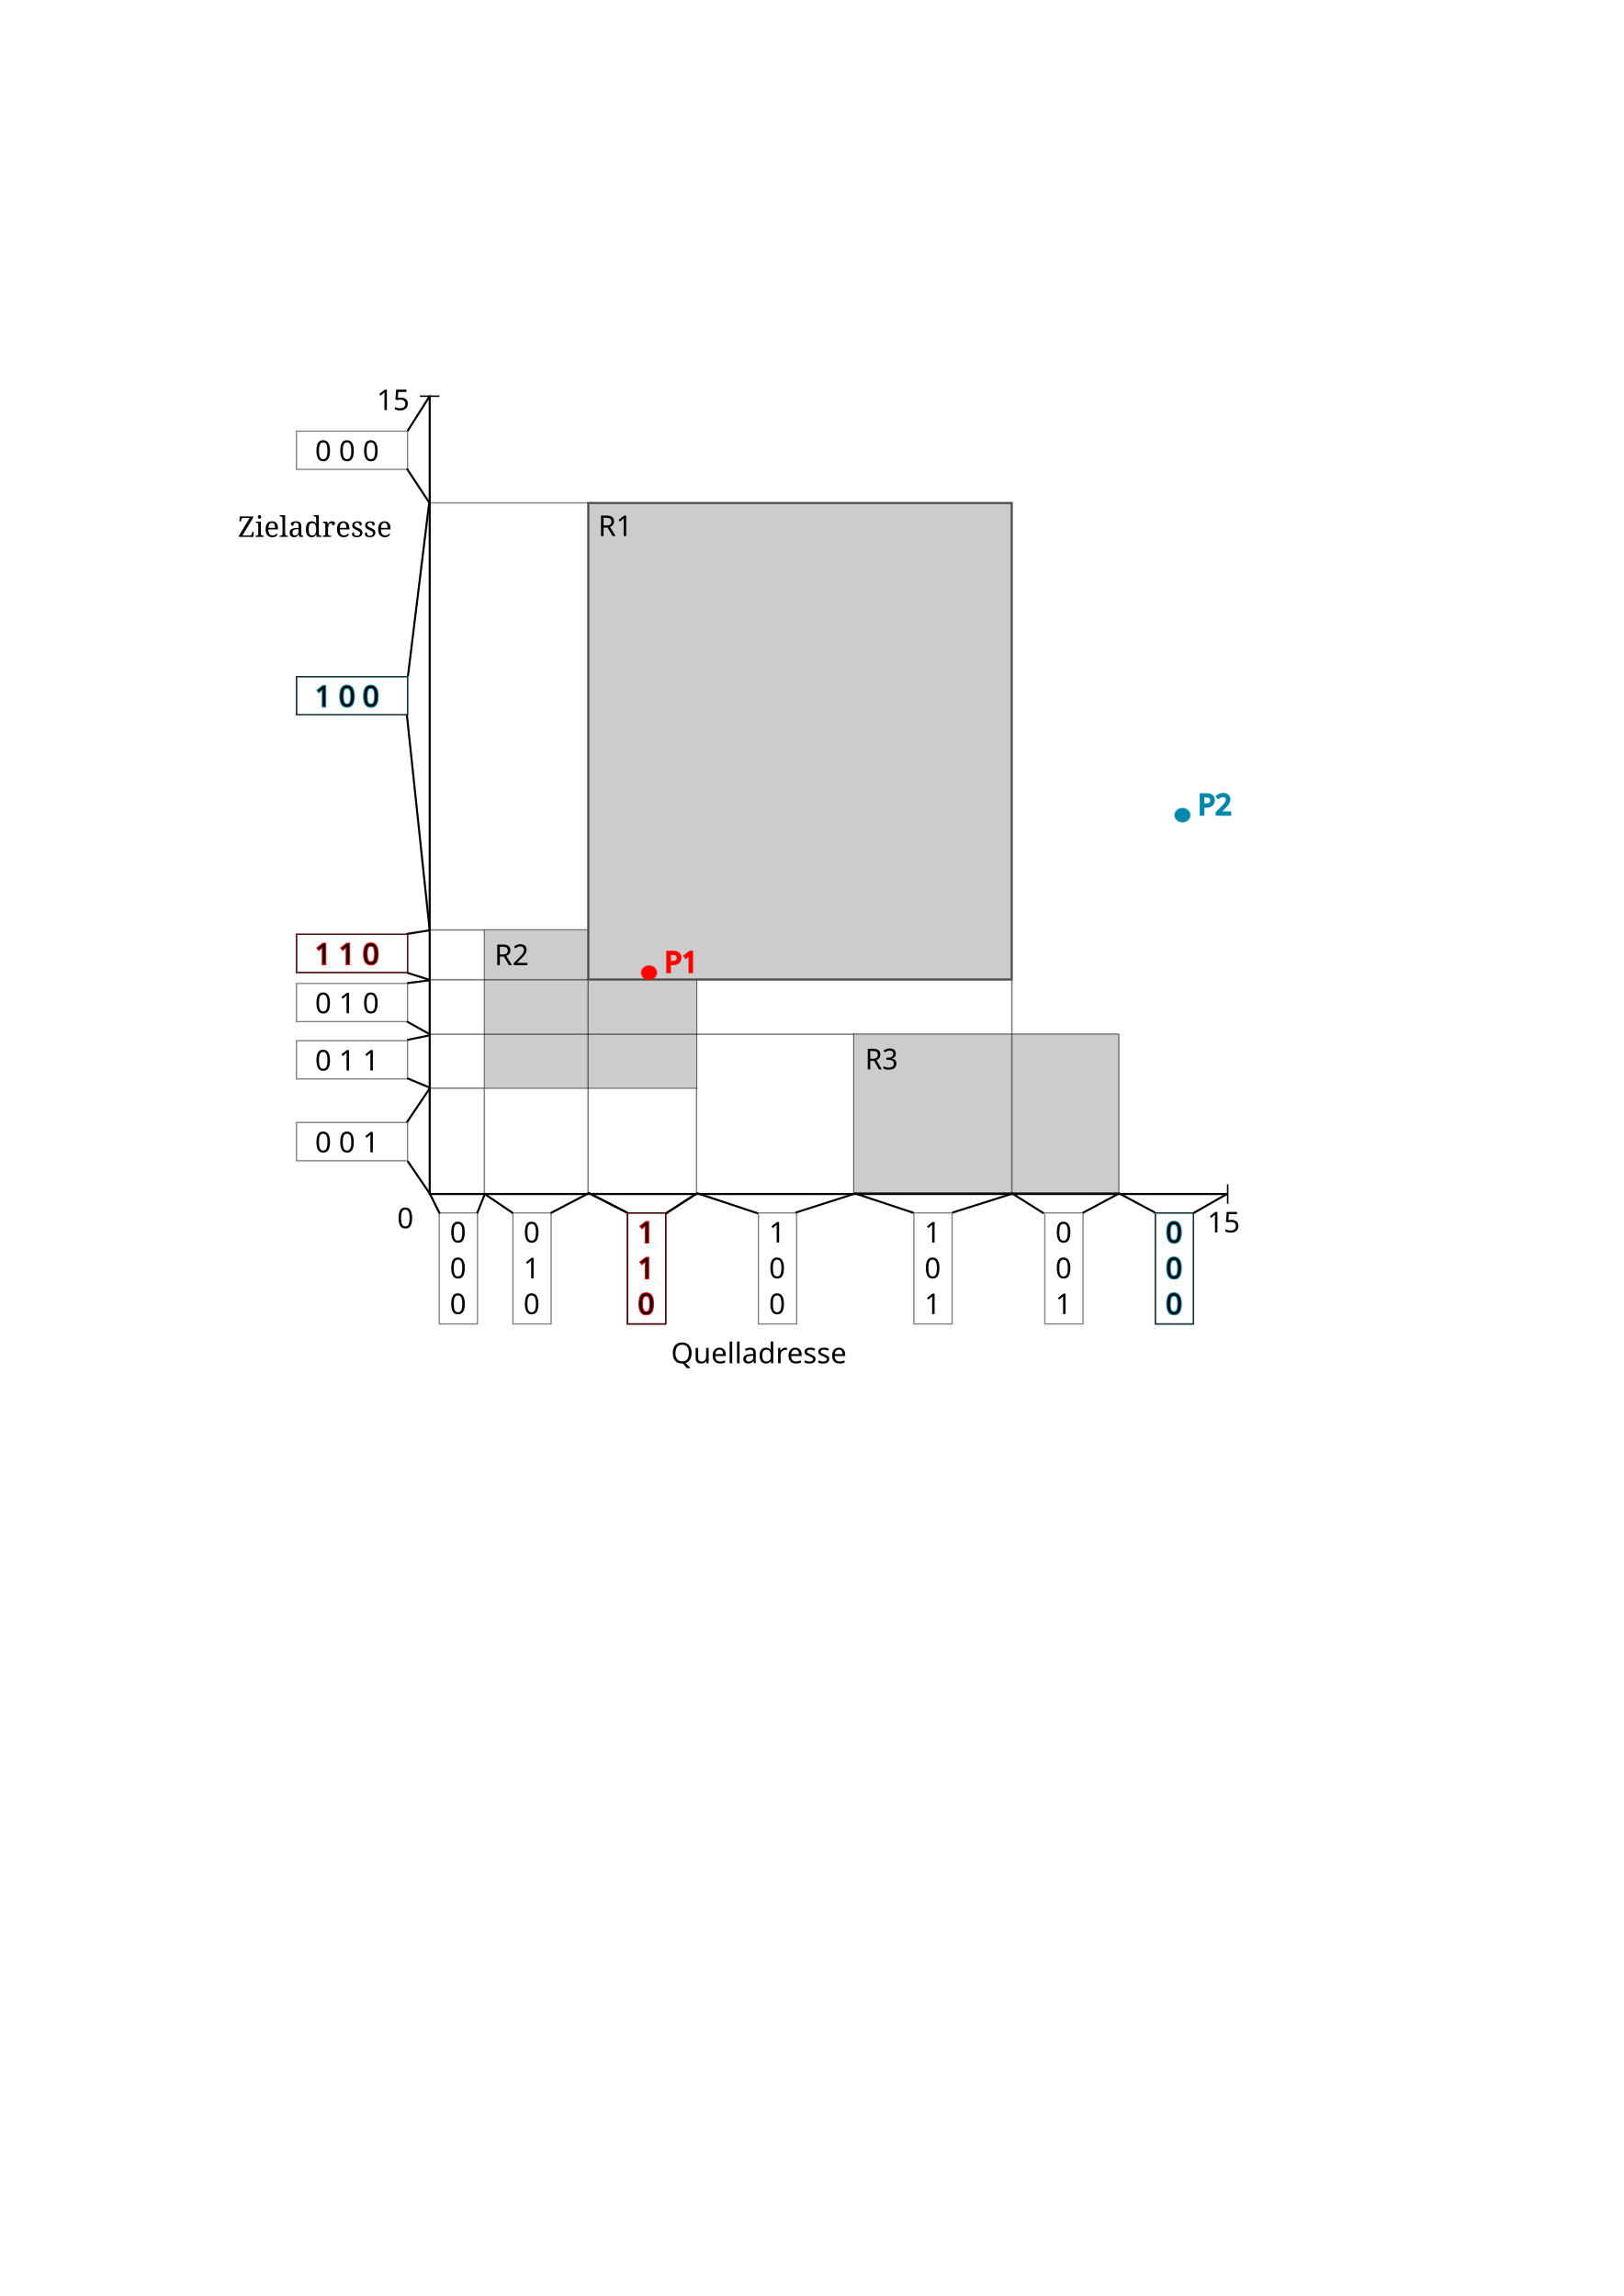
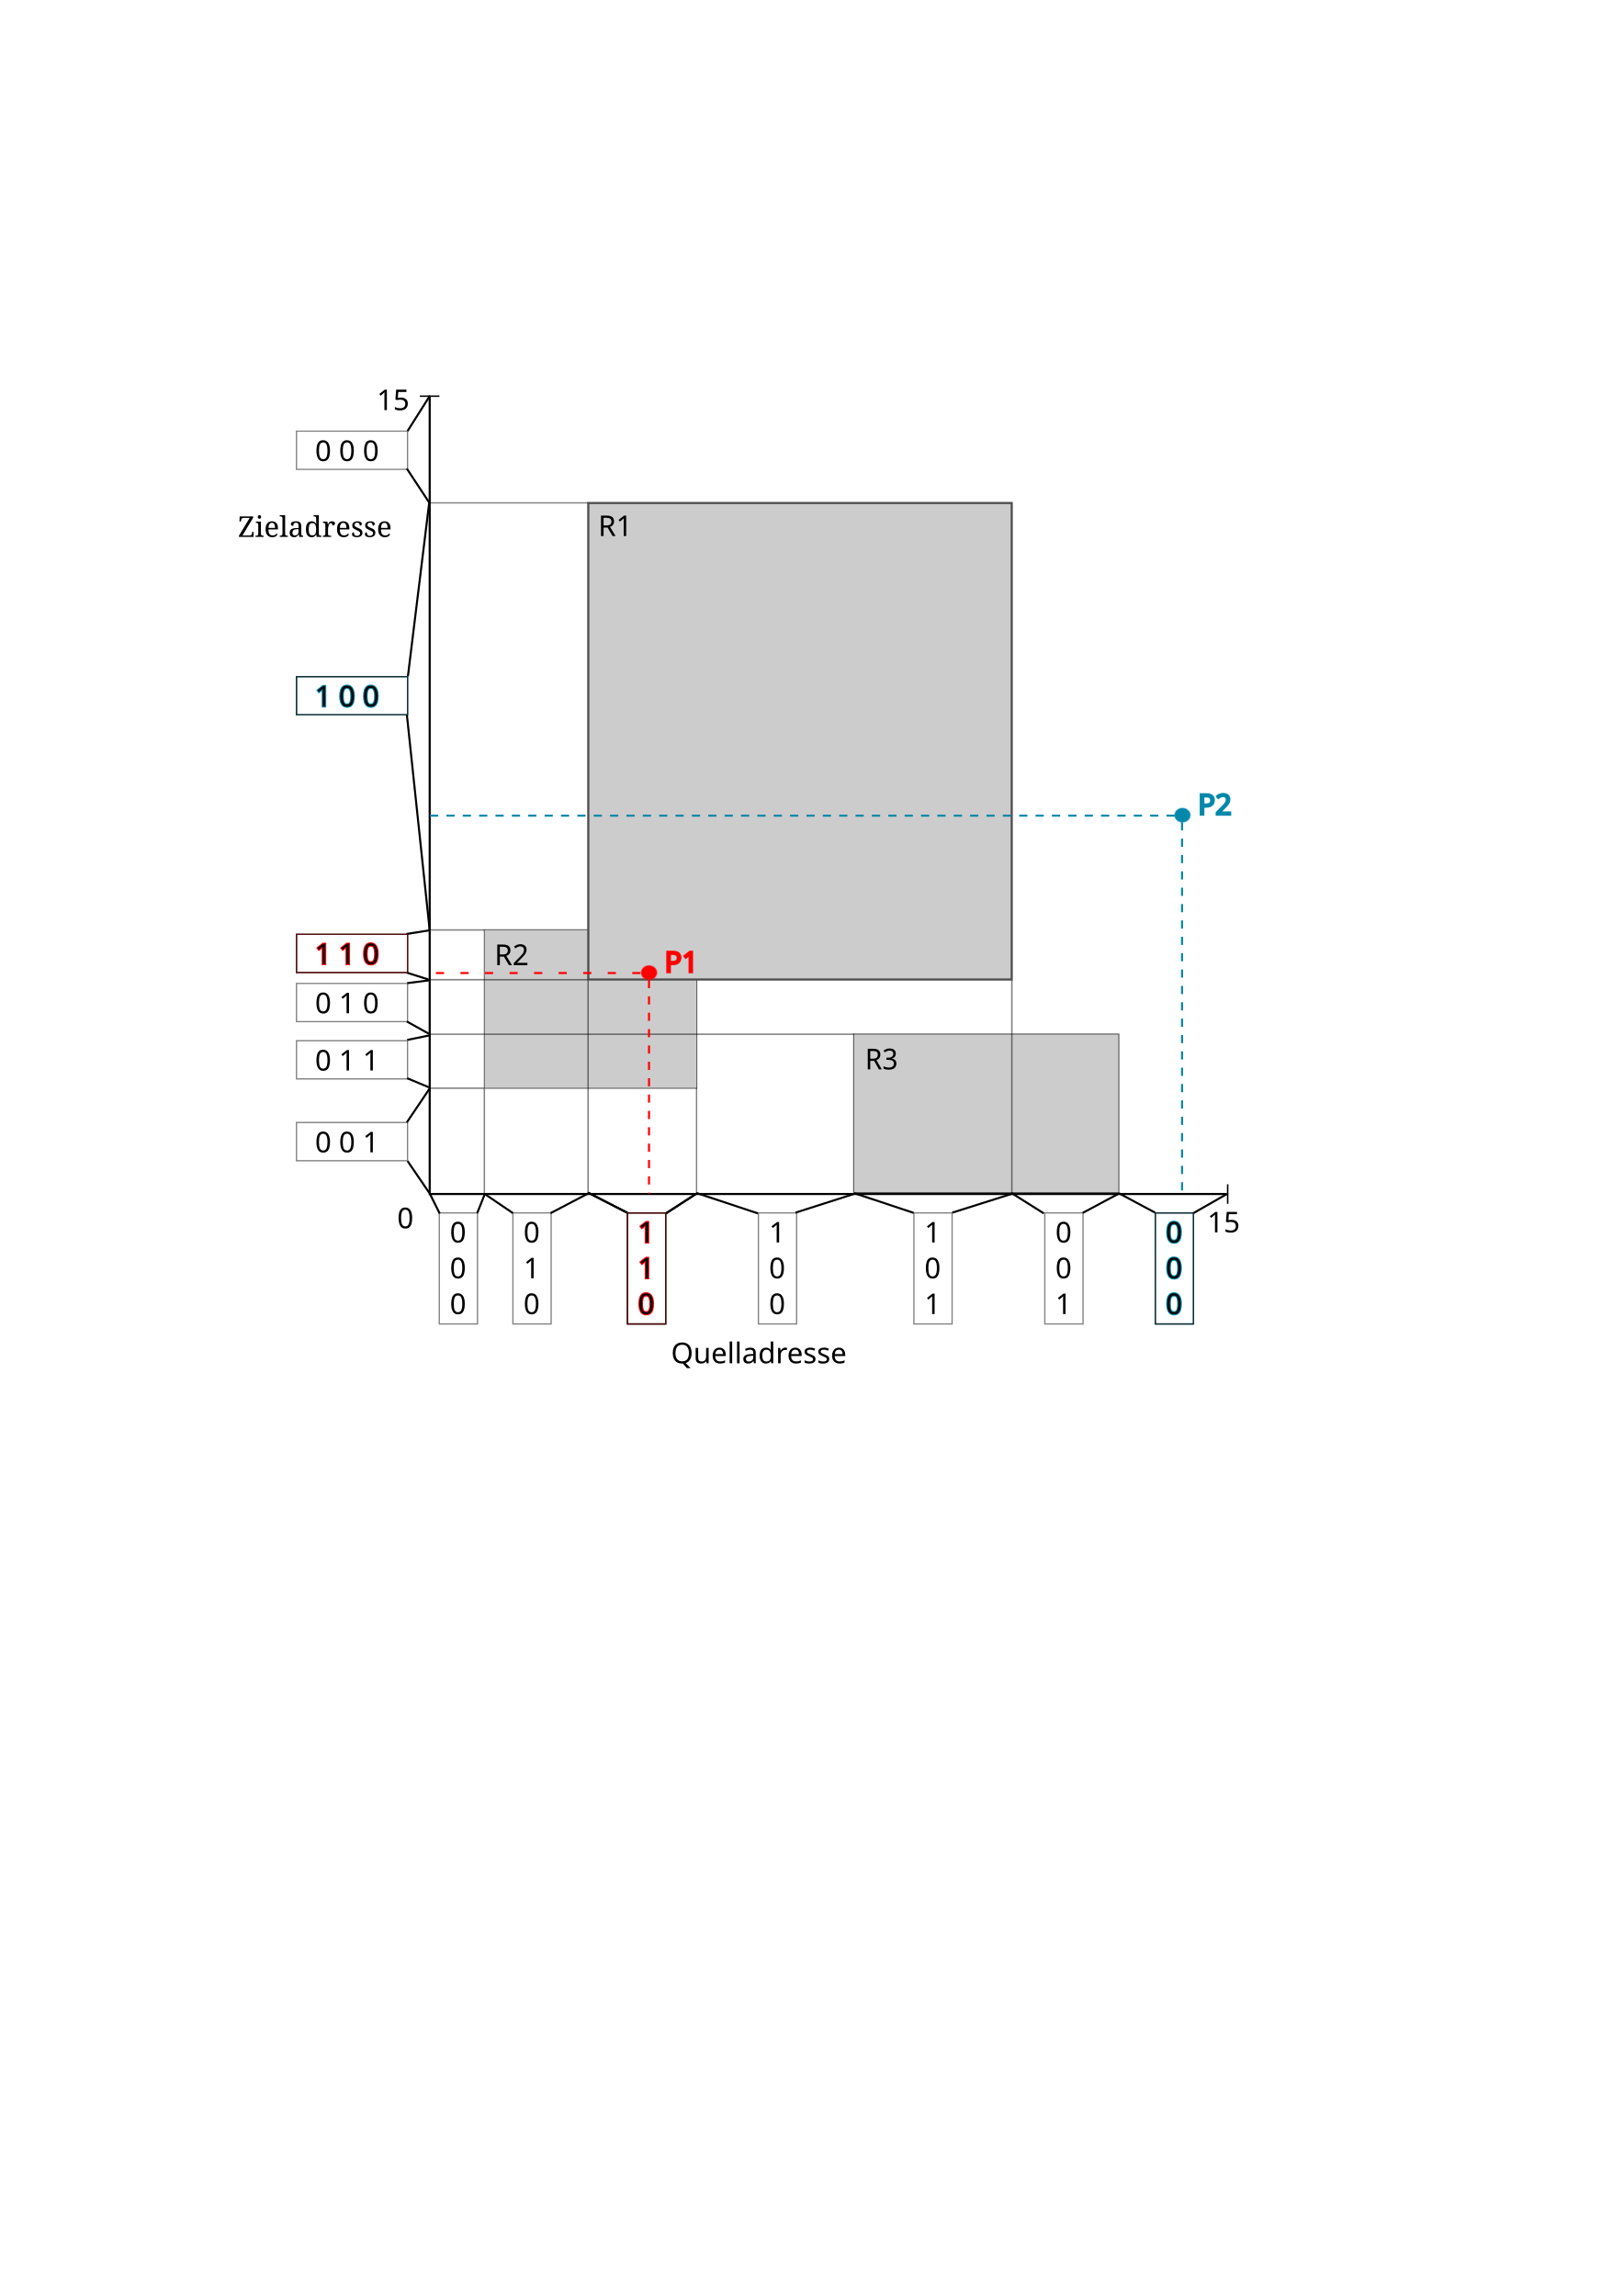
<svg xmlns="http://www.w3.org/2000/svg" width="210mm" height="297mm" id="svg2" version="1.1">
  <defs id="defs4" />
+   <g id="layer12" style="display:inline">
+     <text id="text2997" y="262.505" x="163.036" style="font-size:14px;font-style:normal;font-weight:normal;line-height:125%;letter-spacing:0px;word-spacing:0px;fill:#000000;fill-opacity:1;stroke:none;display:inline;font-family:Sans" xml:space="preserve">
+       <tspan y="262.505" x="163.036" id="tspan3011" style="font-style:normal;font-variant:normal;font-weight:normal;font-stretch:normal;text-align:center;text-anchor:middle;font-family:Serif;-inkscape-font-specification:Serif">Zieladresse</tspan>
+     </text>
+     <path style="fill:none;stroke:#000000;stroke-width:1.026px;stroke-linecap:butt;stroke-linejoin:miter;stroke-opacity:1;display:inline" d="m 599.758,583.748 -389.715,0 0,-389.715" id="path2985" />
+     <text id="text3092" y="200.505" x="184.143" style="font-size:14px;font-style:normal;font-weight:normal;line-height:125%;letter-spacing:0px;word-spacing:0px;fill:#000000;fill-opacity:1;stroke:none;display:inline;font-family:Sans" xml:space="preserve">
+       <tspan y="200.505" x="184.143" id="tspan3094">15</tspan>
+     </text>
+     <path style="fill:none;stroke:#000000;stroke-width:0.723px;stroke-linecap:butt;stroke-linejoin:miter;stroke-opacity:1;display:inline" d="m 205.245,193.69 9.567,0" id="path3001" />
+     <text xml:space="preserve" style="font-size:14px;font-style:normal;font-weight:normal;line-height:125%;letter-spacing:0px;word-spacing:0px;fill:#000000;fill-opacity:1;stroke:none;display:inline;font-family:Sans" x="194.143" y="600.505" id="text2989">
+       <tspan id="tspan2991" x="194.143" y="600.505">0</tspan>
+     </text>
+     <path id="path3003" d="m 600.115,578.993 0,9.567" style="fill:none;stroke:#000000;stroke-width:0.723px;stroke-linecap:butt;stroke-linejoin:miter;stroke-opacity:1;display:inline" />
+     <text id="text3088" y="602.505" x="590.143" style="font-size:14px;font-style:normal;font-weight:normal;line-height:125%;letter-spacing:0px;word-spacing:0px;fill:#000000;fill-opacity:1;stroke:none;display:inline;font-family:Sans" xml:space="preserve">
+       <tspan y="602.505" x="590.143" id="tspan3090">15</tspan>
+     </text>
+     <text id="text2993" y="666.505" x="328" style="font-size:14px;font-style:normal;font-weight:normal;line-height:125%;letter-spacing:0px;word-spacing:0px;fill:#000000;fill-opacity:1;stroke:none;display:inline;font-family:Sans" xml:space="preserve">
+       <tspan y="666.505" x="328" id="tspan3086">Quelladresse</tspan>
+     </text>
+   </g>
  <g id="layer2" style="display:inline">
-     <path style="fill:none;stroke:#000000;stroke-width:1.026px;stroke-linecap:butt;stroke-linejoin:miter;stroke-opacity:1;display:inline" d="m 599.758,583.748 -389.715,0 0,-389.715" id="path2985" />
+     <g style="display:inline" id="g3140">
+       <rect style="fill:#cccccc;fill-opacity:1;stroke:#4d4d4d;stroke-width:0.475;stroke-miterlimit:4;stroke-opacity:1;stroke-dasharray:none" id="rect3007" width="129.634" height="77.527" x="417.284" y="505.552" />
+       <text transform="scale(0.975249,1.025379)" id="text3021" y="509.896" x="433.609" style="font-size:13.791px;font-style:normal;font-weight:normal;line-height:125%;letter-spacing:0px;word-spacing:0px;fill:#000000;fill-opacity:1;stroke:none;font-family:Sans" xml:space="preserve">
+         <tspan y="509.896" x="433.609" id="tspan3023">R3</tspan>
+       </text>
+     </g>
+   </g>
+   <g id="layer14" style="display:inline">
    <g style="display:inline" id="g3135">
      <rect y="454.526" x="236.73" height="77.548" width="103.908" id="rect3005" style="fill:#cccccc;fill-opacity:1;stroke:#4d4d4d;stroke-width:0.426;stroke-miterlimit:4;stroke-opacity:1;stroke-dasharray:none" />
      <text transform="scale(0.9982945,1.001708)" id="text3017" y="471.071" x="242.113" style="font-size:14.121px;font-style:normal;font-weight:normal;line-height:125%;letter-spacing:0px;word-spacing:0px;fill:#000000;fill-opacity:1;stroke:none;font-family:Sans" xml:space="preserve">
        <tspan y="471.071" x="242.113" id="tspan3019">R2</tspan>
      </text>
    </g>
+   </g>
+   <g id="layer13" style="display:inline">
    <g style="display:inline" id="g3145">
      <rect y="245.922" x="287.569" height="232.959" width="206.983" id="rect3009" style="fill:#cccccc;fill-opacity:1;stroke:#4d4d4d;stroke-width:1.041;stroke-miterlimit:4;stroke-opacity:1;stroke-dasharray:none" />
      <text id="text3013" y="262.073" x="292.415" style="font-size:14px;font-style:normal;font-weight:normal;line-height:125%;letter-spacing:0px;word-spacing:0px;fill:#000000;fill-opacity:1;stroke:none;font-family:Sans" xml:space="preserve">
        <tspan y="262.073" x="292.415" id="tspan3015">R1</tspan>
      </text>
    </g>
-     <path style="fill:none;stroke:#000000;stroke-width:0.723px;stroke-linecap:butt;stroke-linejoin:miter;stroke-opacity:1;display:inline" d="m 205.245,193.69 9.567,0" id="path3001" />
-     <text xml:space="preserve" style="font-size:14px;font-style:normal;font-weight:normal;line-height:125%;letter-spacing:0px;word-spacing:0px;fill:#000000;fill-opacity:1;stroke:none;display:inline;font-family:Sans" x="194.143" y="600.505" id="text2989">
-       <tspan id="tspan2991" x="194.143" y="600.505">0</tspan>
-     </text>
-     <text id="text3088" y="602.505" x="590.143" style="font-size:14px;font-style:normal;font-weight:normal;line-height:125%;letter-spacing:0px;word-spacing:0px;fill:#000000;fill-opacity:1;stroke:none;display:inline;font-family:Sans" xml:space="preserve">
-       <tspan y="602.505" x="590.143" id="tspan3090">15</tspan>
-     </text>
-     <path id="path3003" d="m 600.115,578.993 0,9.567" style="fill:none;stroke:#000000;stroke-width:0.723px;stroke-linecap:butt;stroke-linejoin:miter;stroke-opacity:1;display:inline" />
-     <text id="text3092" y="200.505" x="184.143" style="font-size:14px;font-style:normal;font-weight:normal;line-height:125%;letter-spacing:0px;word-spacing:0px;fill:#000000;fill-opacity:1;stroke:none;display:inline;font-family:Sans" xml:space="preserve">
-       <tspan y="200.505" x="184.143" id="tspan3094">15</tspan>
-     </text>
-     <g style="display:inline" id="g3140">
-       <rect style="fill:#cccccc;fill-opacity:1;stroke:#4d4d4d;stroke-width:0.475;stroke-miterlimit:4;stroke-opacity:1;stroke-dasharray:none" id="rect3007" width="129.634" height="77.527" x="417.284" y="505.552" />
-       <text transform="scale(0.975249,1.025379)" id="text3021" y="509.896" x="433.609" style="font-size:13.791px;font-style:normal;font-weight:normal;line-height:125%;letter-spacing:0px;word-spacing:0px;fill:#000000;fill-opacity:1;stroke:none;font-family:Sans" xml:space="preserve">
-         <tspan y="509.896" x="433.609" id="tspan3023">R3</tspan>
-       </text>
-     </g>
-     <text id="text2997" y="262.505" x="163.036" style="font-size:14px;font-style:normal;font-weight:normal;line-height:125%;letter-spacing:0px;word-spacing:0px;fill:#000000;fill-opacity:1;stroke:none;display:inline;font-family:Sans" xml:space="preserve">
-       <tspan y="262.505" x="163.036" id="tspan3011" style="font-style:normal;font-variant:normal;font-weight:normal;font-stretch:normal;text-align:center;text-anchor:middle;font-family:Serif;-inkscape-font-specification:Serif">Zieladresse</tspan>
-     </text>
-     <text id="text2993" y="666.505" x="328" style="font-size:14px;font-style:normal;font-weight:normal;line-height:125%;letter-spacing:0px;word-spacing:0px;fill:#000000;fill-opacity:1;stroke:none;display:inline;font-family:Sans" xml:space="preserve">
-       <tspan y="666.505" x="328" id="tspan3086">Quelladresse</tspan>
-     </text>
  </g>
  <g id="layer5" style="display:inline">
    <path style="fill:none;stroke:#000000;stroke-width:0.659;stroke-linecap:butt;stroke-linejoin:miter;stroke-miterlimit:4;stroke-opacity:0.498;stroke-dasharray:none;stroke-dashoffset:0;display:inline" d="m 340.491,531.922 0,51.798" id="path3048" />
    <path id="path3824" d="m 494.618,479.284 0,104.479" style="fill:none;stroke:#000000;stroke-width:0.707;stroke-linecap:butt;stroke-linejoin:miter;stroke-miterlimit:4;stroke-opacity:0.498;stroke-dasharray:none;stroke-dashoffset:0;display:inline" />
    <path style="fill:none;stroke:#000000;stroke-width:0.707;stroke-linecap:butt;stroke-linejoin:miter;stroke-miterlimit:4;stroke-opacity:0.498;stroke-dasharray:none;stroke-dashoffset:0;display:inline" d="m 287.474,479.37 0,104.393" id="path3820" />
    <path id="path3826" d="m 236.765,532.267 0,51.452" style="fill:none;stroke:#000000;stroke-width:0.687;stroke-linecap:butt;stroke-linejoin:miter;stroke-miterlimit:4;stroke-opacity:0.498;stroke-dasharray:none;stroke-dashoffset:0;display:inline" />
    <path style="fill:none;stroke:#000000;stroke-width:0.706;stroke-linecap:butt;stroke-linejoin:miter;stroke-miterlimit:4;stroke-opacity:0.498;stroke-dasharray:none;stroke-dashoffset:0;display:inline" d="m 210.552,532.028 26.171,0" id="path3944" />
    <path id="path3952" d="m 210.552,505.641 206.949,0" style="fill:none;stroke:#000000;stroke-width:0.697;stroke-linecap:butt;stroke-linejoin:miter;stroke-miterlimit:4;stroke-opacity:0.498;stroke-dasharray:none;stroke-dashoffset:0;display:inline" />
    <path style="fill:none;stroke:#000000;stroke-width:0.742;stroke-linecap:butt;stroke-linejoin:miter;stroke-miterlimit:4;stroke-opacity:0.498;stroke-dasharray:none;stroke-dashoffset:0;display:inline" d="m 210.552,478.981 76.775,0" id="path3948" />
    <path id="path3096" d="m 210.552,454.658 26.171,0" style="fill:none;stroke:#000000;stroke-width:0.706;stroke-linecap:butt;stroke-linejoin:miter;stroke-miterlimit:4;stroke-opacity:0.498;stroke-dasharray:none;stroke-dashoffset:0;display:inline" />
    <path id="path3950" d="m 210.552,245.855 76.775,0" style="fill:none;stroke:#000000;stroke-width:0.645;stroke-linecap:butt;stroke-linejoin:miter;stroke-miterlimit:4;stroke-opacity:0.498;stroke-dasharray:none;stroke-dashoffset:0;display:inline" />
  </g>
  <g id="layer6" style="display:inline">
    <g id="g3556" transform="translate(-14,-16)" style="display:inline">
      <rect style="fill:none;stroke:#000000;stroke-width:0.619;stroke-miterlimit:4;stroke-opacity:0.498;stroke-dasharray:none;stroke-dashoffset:0" id="rect3558" width="18.681" height="54.289" x="228.729" y="608.991" />
      <text xml:space="preserve" style="font-size:14px;font-style:normal;font-weight:normal;line-height:125%;letter-spacing:0px;word-spacing:0px;fill:#000000;fill-opacity:1;stroke:none;font-family:Sans" x="233.883" y="623.452" id="text3560">
        <tspan id="tspan3562" x="233.883" y="623.452">0</tspan>
        <tspan x="233.883" y="640.952" id="tspan3564">0</tspan>
        <tspan x="233.883" y="658.452" id="tspan3566">0</tspan>
      </text>
    </g>
    <path id="path3568" d="m 214.954,593.316 -4.761,-9.554" style="fill:none;stroke:#000000;stroke-width:1.018;stroke-linecap:butt;stroke-linejoin:miter;stroke-miterlimit:4;stroke-opacity:1;stroke-dasharray:none;display:inline" />
    <path style="fill:none;stroke:#000000;stroke-width:1;stroke-linecap:butt;stroke-linejoin:miter;stroke-miterlimit:4;stroke-opacity:1;stroke-dasharray:none;display:inline" d="m 233.258,593.126 3.756,-9.424" id="path4338" />
  </g>
  <g id="layer7" style="display:inline">
    <g style="display:inline" id="g3811" transform="translate(22,-16)">
      <rect y="608.991" x="228.729" height="54.289" width="18.681" id="rect3801" style="fill:none;stroke:#000000;stroke-width:0.619;stroke-miterlimit:4;stroke-opacity:0.498;stroke-dasharray:none;stroke-dashoffset:0" />
      <text id="text3803" y="623.452" x="233.883" style="font-size:14px;font-style:normal;font-weight:normal;line-height:125%;letter-spacing:0px;word-spacing:0px;fill:#000000;fill-opacity:1;stroke:none;font-family:Sans" xml:space="preserve">
        <tspan y="623.452" x="233.883" id="tspan3805">0</tspan>
        <tspan id="tspan3807" y="640.952" x="233.883">1</tspan>
        <tspan id="tspan3809" y="658.452" x="233.883">0</tspan>
      </text>
    </g>
    <path style="fill:none;stroke:#000000;stroke-width:1px;stroke-linecap:butt;stroke-linejoin:miter;stroke-opacity:1;display:inline" d="m 250.75,593.112 -14,-9.5" id="path3416" />
    <path style="fill:none;stroke:#000000;stroke-width:1px;stroke-linecap:butt;stroke-linejoin:miter;stroke-opacity:1;display:inline" d="m 269.125,593.112 18.375,-9.625" id="path3418" />
  </g>
  <g id="layer8" style="display:inline">
    <g style="display:inline" transform="translate(78,-16)" id="g3332">
      <rect y="608.991" x="228.729" height="54.289" width="18.681" id="rect3334" style="fill:none;stroke:#000000;stroke-width:0.619;stroke-miterlimit:4;stroke-opacity:0.498;stroke-dasharray:none;stroke-dashoffset:0" />
      <text id="text3336" y="623.452" x="233.883" style="font-size:14px;font-style:normal;font-weight:normal;line-height:125%;letter-spacing:0px;word-spacing:0px;fill:#000000;fill-opacity:1;stroke:none;font-family:Sans" xml:space="preserve">
        <tspan id="tspan3340" y="623.452" x="233.883">1</tspan>
        <tspan y="640.952" x="233.883" id="tspan3370">1</tspan>
        <tspan id="tspan3342" y="658.452" x="233.883">0</tspan>
      </text>
    </g>
    <path style="fill:none;stroke:#000000;stroke-width:1px;stroke-linecap:butt;stroke-linejoin:miter;stroke-opacity:1;display:inline" d="m 306.75,592.987 -19.25,-9.875" id="path3420" />
    <path style="fill:none;stroke:#000000;stroke-width:1px;stroke-linecap:butt;stroke-linejoin:miter;stroke-opacity:1;display:inline" d="m 325.5,593.237 14.875,-9.625" id="path3422" />
  </g>
  <g id="layer1" style="display:inline">
    <g id="g3842" transform="translate(142,-16)">
      <rect style="fill:none;stroke:#000000;stroke-width:0.619;stroke-miterlimit:4;stroke-opacity:0.498;stroke-dasharray:none;stroke-dashoffset:0" id="rect3844" width="18.681" height="54.289" x="228.729" y="608.991" />
      <text xml:space="preserve" style="font-size:14px;font-style:normal;font-weight:normal;line-height:125%;letter-spacing:0px;word-spacing:0px;fill:#000000;fill-opacity:1;stroke:none;font-family:Sans" x="233.883" y="623.452" id="text3846">
        <tspan id="tspan3848" x="233.883" y="623.452">1</tspan>
        <tspan x="233.883" y="640.952" id="tspan3850">0</tspan>
        <tspan x="233.883" y="658.452" id="tspan3852">0</tspan>
      </text>
    </g>
    <g transform="translate(218,-16)" id="g3854">
      <rect y="608.991" x="228.729" height="54.289" width="18.681" id="rect3856" style="fill:none;stroke:#000000;stroke-width:0.619;stroke-miterlimit:4;stroke-opacity:0.498;stroke-dasharray:none;stroke-dashoffset:0" />
      <text id="text3858" y="623.452" x="233.883" style="font-size:14px;font-style:normal;font-weight:normal;line-height:125%;letter-spacing:0px;word-spacing:0px;fill:#000000;fill-opacity:1;stroke:none;font-family:Sans" xml:space="preserve">
        <tspan y="623.452" x="233.883" id="tspan3860">1</tspan>
        <tspan id="tspan3862" y="640.952" x="233.883">0</tspan>
        <tspan id="tspan3864" y="658.452" x="233.883">1</tspan>
      </text>
    </g>
    <g id="g3866" transform="translate(282,-16)">
      <rect style="fill:none;stroke:#000000;stroke-width:0.619;stroke-miterlimit:4;stroke-opacity:0.498;stroke-dasharray:none;stroke-dashoffset:0" id="rect3868" width="18.681" height="54.289" x="228.729" y="608.991" />
      <text xml:space="preserve" style="font-size:14px;font-style:normal;font-weight:normal;line-height:125%;letter-spacing:0px;word-spacing:0px;fill:#000000;fill-opacity:1;stroke:none;font-family:Sans" x="233.883" y="623.452" id="text3870">
        <tspan id="tspan3872" x="233.883" y="623.452">0</tspan>
        <tspan x="233.883" y="640.952" id="tspan3874">0</tspan>
        <tspan x="233.883" y="658.452" id="tspan3876">1</tspan>
      </text>
    </g>
    <g id="g3899" transform="translate(-4,0)">
      <rect transform="matrix(0,-1,1,0,0,0)" style="fill:none;stroke:#000000;stroke-width:0.619;stroke-miterlimit:4;stroke-opacity:0.498;stroke-dasharray:none;stroke-dashoffset:0" id="rect3880" width="18.681" height="54.289" x="-527.475" y="148.926" />
      <text id="text3895" y="523.378" x="157.988" style="font-size:14px;font-style:normal;font-weight:normal;line-height:125%;letter-spacing:0px;word-spacing:0px;fill:#000000;fill-opacity:1;stroke:none;font-family:Sans" xml:space="preserve">
        <tspan y="523.378" x="157.988" id="tspan3897">0 1 1</tspan>
      </text>
    </g>
    <g id="g3904" transform="translate(-4,-298)">
      <rect y="148.926" x="-527.475" height="54.289" width="18.681" id="rect3906" style="fill:none;stroke:#000000;stroke-width:0.619;stroke-miterlimit:4;stroke-opacity:0.498;stroke-dasharray:none;stroke-dashoffset:0" transform="matrix(0,-1,1,0,0,0)" />
      <text xml:space="preserve" style="font-size:14px;font-style:normal;font-weight:normal;line-height:125%;letter-spacing:0px;word-spacing:0px;fill:#000000;fill-opacity:1;stroke:none;font-family:Sans" x="157.988" y="523.378" id="text3908">
        <tspan id="tspan3910" x="157.988" y="523.378">0 0 0</tspan>
      </text>
    </g>
    <g transform="translate(-4,-28)" id="g3928">
      <rect transform="matrix(0,-1,1,0,0,0)" style="fill:none;stroke:#000000;stroke-width:0.619;stroke-miterlimit:4;stroke-opacity:0.498;stroke-dasharray:none;stroke-dashoffset:0" id="rect3930" width="18.681" height="54.289" x="-527.475" y="148.926" />
      <text id="text3932" y="523.378" x="157.988" style="font-size:14px;font-style:normal;font-weight:normal;line-height:125%;letter-spacing:0px;word-spacing:0px;fill:#000000;fill-opacity:1;stroke:none;font-family:Sans" xml:space="preserve">
        <tspan y="523.378" x="157.988" id="tspan3934">0 1 0</tspan>
      </text>
    </g>
    <g id="g3936" transform="translate(-4,40)">
      <rect y="148.926" x="-527.475" height="54.289" width="18.681" id="rect3938" style="fill:none;stroke:#000000;stroke-width:0.619;stroke-miterlimit:4;stroke-opacity:0.498;stroke-dasharray:none;stroke-dashoffset:0" transform="matrix(0,-1,1,0,0,0)" />
      <text xml:space="preserve" style="font-size:14px;font-style:normal;font-weight:normal;line-height:125%;letter-spacing:0px;word-spacing:0px;fill:#000000;fill-opacity:1;stroke:none;font-family:Sans" x="157.988" y="523.378" id="text3940">
        <tspan id="tspan3942" x="157.988" y="523.378">0 0 1</tspan>
      </text>
    </g>
    <path style="fill:none;stroke:#000000;stroke-width:1px;stroke-linecap:butt;stroke-linejoin:miter;stroke-opacity:1" d="m 199.227,210.728 10.96,-17.324" id="path3392" />
    <path style="fill:none;stroke:#000000;stroke-width:1px;stroke-linecap:butt;stroke-linejoin:miter;stroke-opacity:1" d="m 198.874,229.113 10.96,16.617" id="path3394" />
    <path style="fill:none;stroke:#000000;stroke-width:1px;stroke-linecap:butt;stroke-linejoin:miter;stroke-opacity:1" d="m 199.404,330.583 10.43,-85.03" id="path3396" />
    <path style="fill:none;stroke:#000000;stroke-width:1px;stroke-linecap:butt;stroke-linejoin:miter;stroke-opacity:1" d="m 198.874,349.321 11.137,105.182" id="path3398" />
    <path style="fill:none;stroke:#000000;stroke-width:1px;stroke-linecap:butt;stroke-linejoin:miter;stroke-opacity:1" d="m 198.697,456.625 11.137,-1.768" id="path3400" />
    <path style="fill:none;stroke:#000000;stroke-width:1px;stroke-linecap:butt;stroke-linejoin:miter;stroke-opacity:1" d="m 198.874,475.54 10.607,3.359" id="path3402" />
    <path style="fill:none;stroke:#000000;stroke-width:1px;stroke-linecap:butt;stroke-linejoin:miter;stroke-opacity:1" d="m 199.051,480.666 10.96,-1.414" id="path3404" />
    <path style="fill:none;stroke:#000000;stroke-width:1px;stroke-linecap:butt;stroke-linejoin:miter;stroke-opacity:1" d="m 198.874,499.405 10.783,6.01" id="path3406" />
    <path style="fill:none;stroke:#000000;stroke-width:1px;stroke-linecap:butt;stroke-linejoin:miter;stroke-opacity:1" d="m 199.051,508.42 11.314,-2.298" id="path3408" />
    <path style="fill:none;stroke:#000000;stroke-width:1px;stroke-linecap:butt;stroke-linejoin:miter;stroke-opacity:1" d="m 199.051,527.159 10.607,4.419" id="path3410" />
    <path style="fill:none;stroke:#000000;stroke-width:1px;stroke-linecap:butt;stroke-linejoin:miter;stroke-opacity:1" d="M 198.874,548.725 210.187,531.932" id="path3412" />
    <path style="fill:none;stroke:#000000;stroke-width:1px;stroke-linecap:butt;stroke-linejoin:miter;stroke-opacity:1" d="m 199.227,567.64 10.607,15.556" id="path3414" />
    <path style="fill:none;stroke:#000000;stroke-width:1px;stroke-linecap:butt;stroke-linejoin:miter;stroke-opacity:1" d="m 370.5,593.237 -30.125,-10" id="path3424" />
    <path style="fill:none;stroke:#000000;stroke-width:1px;stroke-linecap:butt;stroke-linejoin:miter;stroke-opacity:1" d="m 388.875,592.862 28.5,-9.125" id="path3426" />
    <path style="fill:none;stroke:#000000;stroke-width:1px;stroke-linecap:butt;stroke-linejoin:miter;stroke-opacity:1" d="m 446.625,592.987 -29,-9.625" id="path3428" />
    <path style="fill:none;stroke:#000000;stroke-width:1px;stroke-linecap:butt;stroke-linejoin:miter;stroke-opacity:1" d="m 465.5,592.862 29.25,-9.25" id="path3430" />
    <path style="fill:none;stroke:#000000;stroke-width:1px;stroke-linecap:butt;stroke-linejoin:miter;stroke-opacity:1" d="m 510.25,593.237 -15.875,-10" id="path3432" />
    <path style="fill:none;stroke:#000000;stroke-width:1px;stroke-linecap:butt;stroke-linejoin:miter;stroke-opacity:1" d="m 529.25,592.987 17.75,-9.5" id="path3434" />
    <path style="fill:none;stroke:#000000;stroke-width:1px;stroke-linecap:butt;stroke-linejoin:miter;stroke-opacity:1" d="m 564.625,592.862 -17.75,-9.5" id="path3436" />
    <path style="fill:none;stroke:#000000;stroke-width:1px;stroke-linecap:butt;stroke-linejoin:miter;stroke-opacity:1" d="m 583.125,593.237 16.625,-9.5" id="path3438" />
    <path id="path4379" d="m 306.75,592.987 -19.25,-9.875" style="fill:none;stroke:#000000;stroke-width:1px;stroke-linecap:butt;stroke-linejoin:miter;stroke-opacity:1;display:inline" />
    <path id="path4383" d="m 325.5,593.237 14.875,-9.625" style="fill:none;stroke:#000000;stroke-width:1px;stroke-linecap:butt;stroke-linejoin:miter;stroke-opacity:1;display:inline" />
  </g>
  <g id="layer4" style="display:inline">
    <g style="display:inline" transform="translate(336,-16)" id="g3350">
      <rect y="608.991" x="228.729" height="54.289" width="18.681" id="rect3352" style="fill:none;stroke:#000000;stroke-width:0.619;stroke-miterlimit:4;stroke-opacity:0.498;stroke-dasharray:none;stroke-dashoffset:0" />
      <text id="text3354" y="623.452" x="233.883" style="font-size:14px;font-style:normal;font-weight:normal;line-height:125%;letter-spacing:0px;word-spacing:0px;fill:#000000;fill-opacity:1;stroke:none;font-family:Sans" xml:space="preserve">
        <tspan y="623.452" x="233.883" id="tspan3356">0</tspan>
        <tspan id="tspan3358" y="640.952" x="233.883">0</tspan>
        <tspan id="tspan3360" y="658.452" x="233.883">0</tspan>
      </text>
    </g>
    <g style="display:inline" id="g3372" transform="translate(-4,-178)">
      <rect y="148.926" x="-527.475" height="54.289" width="18.681" id="rect3374" style="fill:none;stroke:#000000;stroke-width:0.619;stroke-miterlimit:4;stroke-opacity:0.498;stroke-dasharray:none;stroke-dashoffset:0" transform="matrix(0,-1,1,0,0,0)" />
      <text xml:space="preserve" style="font-size:14px;font-style:normal;font-weight:normal;line-height:125%;letter-spacing:0px;word-spacing:0px;fill:#000000;fill-opacity:1;stroke:none;font-family:Sans" x="157.988" y="523.378" id="text3376">
        <tspan id="tspan3378" x="157.988" y="523.378">1 0 0</tspan>
      </text>
    </g>
    <g id="g4387" transform="translate(78,-16)" style="display:inline">
      <rect style="fill:none;stroke:#000000;stroke-width:0.619;stroke-miterlimit:4;stroke-opacity:0.498;stroke-dasharray:none;stroke-dashoffset:0" id="rect4389" width="18.681" height="54.289" x="228.729" y="608.991" />
      <text xml:space="preserve" style="font-size:14px;font-style:normal;font-weight:normal;line-height:125%;letter-spacing:0px;word-spacing:0px;fill:#000000;fill-opacity:1;stroke:none;font-family:Sans" x="233.883" y="623.452" id="text4391">
        <tspan x="233.883" y="623.452" id="tspan4393">1</tspan>
        <tspan id="tspan4395" x="233.883" y="640.952">1</tspan>
        <tspan x="233.883" y="658.452" id="tspan4397">0</tspan>
      </text>
    </g>
    <g style="display:inline" id="g3540" transform="translate(-4,-52)">
      <rect y="148.926" x="-527.475" height="54.289" width="18.681" id="rect3542" style="fill:none;stroke:#000000;stroke-width:0.619;stroke-miterlimit:4;stroke-opacity:0.498;stroke-dasharray:none;stroke-dashoffset:0" transform="matrix(0,-1,1,0,0,0)" />
      <text xml:space="preserve" style="font-size:14px;font-style:normal;font-weight:normal;line-height:125%;letter-spacing:0px;word-spacing:0px;fill:#000000;fill-opacity:1;stroke:none;font-family:Sans" x="157.988" y="523.378" id="text3544">
        <tspan id="tspan3546" x="157.988" y="523.378">1 1 0</tspan>
      </text>
    </g>
  </g>
  <g id="layer3" style="display:inline">
    <g id="g3159" transform="translate(17.25,8)" style="fill:#ff0000;stroke:#ff0000">
      <path transform="translate(43.71486,141.1128)" d="m 260.036,326.428 a 3.736,3.363 0 1 1 -7.472,0 3.736,3.363 0 1 1 7.472,0 z" id="path3153" style="fill:#ff0000;fill-opacity:1;stroke:#ff0000;stroke-width:0.7;stroke-miterlimit:4;stroke-opacity:0.498;stroke-dasharray:none;stroke-dashoffset:0" />
      <text id="text3155" y="467.303" x="307.595" style="font-size:14px;font-style:normal;font-weight:normal;line-height:125%;letter-spacing:0px;word-spacing:0px;fill:#ff0000;fill-opacity:1;stroke:#ff0000;font-family:Sans" xml:space="preserve">
        <tspan y="467.303" x="307.595" id="tspan3157">P1</tspan>
      </text>
    </g>
    <g id="g3342" transform="translate(-4,-8)">
      <g transform="translate(0,-44)" id="g3920" style="display:inline">
        <rect transform="matrix(0,-1,1,0,0,0)" style="fill:none;stroke:#000000;stroke-width:0.619;stroke-miterlimit:4;stroke-opacity:0.498;stroke-dasharray:none;stroke-dashoffset:0" id="rect3922" width="18.681" height="54.289" x="-527.475" y="148.926" />
        <text id="text3924" y="523.378" x="157.988" style="font-size:14px;font-style:normal;font-weight:normal;line-height:125%;letter-spacing:0px;word-spacing:0px;fill:#000000;fill-opacity:1;stroke:none;font-family:Sans" xml:space="preserve">
          <tspan y="523.378" x="157.988" id="tspan3926">1 1 0</tspan>
        </text>
      </g>
      <rect transform="matrix(0,-1,1,0,0,0)" style="fill:none;stroke:#ff0000;stroke-width:0.619;stroke-miterlimit:4;stroke-opacity:0.498;stroke-dasharray:none;stroke-dashoffset:0" id="rect3225" width="18.681" height="54.289" x="-483.475" y="148.926" />
      <text id="text3227" y="479.378" x="157.988" style="font-size:14px;font-style:normal;font-weight:normal;line-height:125%;letter-spacing:0px;word-spacing:0px;fill:#ff0000;fill-opacity:1;stroke:#ff0000;font-family:Sans" xml:space="preserve">
        <tspan y="479.378" x="157.988" id="tspan3229">1 1 0</tspan>
      </text>
    </g>
    <g id="g3306" transform="translate(26,6)">
      <g transform="translate(52,-22)" id="g3818" style="display:inline">
        <rect y="608.991" x="228.729" height="54.289" width="18.681" id="rect3820" style="fill:none;stroke:#000000;stroke-width:0.619;stroke-miterlimit:4;stroke-opacity:0.498;stroke-dasharray:none;stroke-dashoffset:0" />
        <text id="text3822" y="623.452" x="233.883" style="font-size:14px;font-style:normal;font-weight:normal;line-height:125%;letter-spacing:0px;word-spacing:0px;fill:#000000;fill-opacity:1;stroke:none;font-family:Sans" xml:space="preserve">
          <tspan y="623.452" x="233.883" id="tspan3824">1</tspan>
          <tspan id="tspan3826" y="640.952" x="233.883">1</tspan>
          <tspan id="tspan3828" y="658.452" x="233.883">0</tspan>
        </text>
      </g>
      <rect y="586.991" x="280.729" height="54.289" width="18.681" id="rect3255" style="fill:none;stroke:#ff0000;stroke-width:0.619;stroke-miterlimit:4;stroke-opacity:0.498;stroke-dasharray:none;stroke-dashoffset:0" />
      <text id="text3257" y="601.452" x="285.883" style="font-size:14px;font-style:normal;font-weight:normal;line-height:125%;letter-spacing:0px;word-spacing:0px;fill:#ff0000;fill-opacity:1;stroke:#ff0000;font-family:Sans" xml:space="preserve">
        <tspan y="601.452" x="285.883" id="tspan3259">1</tspan>
        <tspan id="tspan3261" y="618.952" x="285.883">1</tspan>
        <tspan id="tspan3263" y="636.452" x="285.883">0</tspan>
      </text>
    </g>
  </g>
  <g id="layer9" style="display:inline">
    <g id="g3164" transform="translate(278,-69)" style="fill:#0088aa;stroke:#0088aa;display:inline">
      <path style="fill:#0088aa;fill-opacity:1;stroke:#0088aa;stroke-width:0.7;stroke-miterlimit:4;stroke-opacity:0.498;stroke-dasharray:none;stroke-dashoffset:0" id="path3166" d="m 260.036,326.428 a 3.736,3.363 0 1 1 -7.472,0 3.736,3.363 0 1 1 7.472,0 z" transform="translate(43.71486,141.1128)" />
      <text xml:space="preserve" style="font-size:14px;font-style:normal;font-weight:normal;line-height:125%;letter-spacing:0px;word-spacing:0px;fill:#0088aa;fill-opacity:1;stroke:#0088aa;font-family:Sans" x="307.595" y="467.303" id="text3168">
        <tspan id="tspan3170" x="307.595" y="467.303">P2</tspan>
      </text>
    </g>
    <g style="display:inline" id="g3329" transform="translate(-4,-108)">
      <g id="g3912" transform="translate(0,-70)" style="display:inline">
        <rect y="148.926" x="-527.475" height="54.289" width="18.681" id="rect3914" style="fill:none;stroke:#000000;stroke-width:0.619;stroke-miterlimit:4;stroke-opacity:0.498;stroke-dasharray:none;stroke-dashoffset:0" transform="matrix(0,-1,1,0,0,0)" />
        <text xml:space="preserve" style="font-size:14px;font-style:normal;font-weight:normal;line-height:125%;letter-spacing:0px;word-spacing:0px;fill:#000000;fill-opacity:1;stroke:none;font-family:Sans" x="157.988" y="523.378" id="text3916">
          <tspan id="tspan3918" x="157.988" y="523.378">1 0 0</tspan>
        </text>
      </g>
      <rect y="148.926" x="-457.475" height="54.289" width="18.681" id="rect3213" style="fill:none;stroke:#0088aa;stroke-width:0.619;stroke-miterlimit:4;stroke-opacity:0.498;stroke-dasharray:none;stroke-dashoffset:0" transform="matrix(0,-1,1,0,0,0)" />
      <text xml:space="preserve" style="font-size:14px;font-style:normal;font-weight:normal;line-height:125%;letter-spacing:0px;word-spacing:0px;fill:#0088aa;fill-opacity:1;stroke:#0088aa;font-family:Sans" x="157.988" y="453.378" id="text3215">
        <tspan id="tspan3217" x="157.988" y="453.378">1 0 0</tspan>
      </text>
    </g>
    <g style="display:inline" id="g3282" transform="translate(24,6)">
      <g id="g3830" transform="translate(312,-22)" style="display:inline">
        <rect style="fill:none;stroke:#000000;stroke-width:0.619;stroke-miterlimit:4;stroke-opacity:0.498;stroke-dasharray:none;stroke-dashoffset:0" id="rect3832" width="18.681" height="54.289" x="228.729" y="608.991" />
        <text xml:space="preserve" style="font-size:14px;font-style:normal;font-weight:normal;line-height:125%;letter-spacing:0px;word-spacing:0px;fill:#000000;fill-opacity:1;stroke:none;font-family:Sans" x="233.883" y="623.452" id="text3834">
          <tspan id="tspan3836" x="233.883" y="623.452">0</tspan>
          <tspan x="233.883" y="640.952" id="tspan3838">0</tspan>
          <tspan x="233.883" y="658.452" id="tspan3840">0</tspan>
        </text>
      </g>
      <rect style="fill:none;stroke:#0088aa;stroke-width:0.619;stroke-miterlimit:4;stroke-opacity:0.498;stroke-dasharray:none;stroke-dashoffset:0" id="rect3237" width="18.681" height="54.289" x="540.729" y="586.991" />
      <text xml:space="preserve" style="font-size:14px;font-style:normal;font-weight:normal;line-height:125%;letter-spacing:0px;word-spacing:0px;fill:#0088aa;fill-opacity:1;stroke:#0088aa;font-family:Sans" x="545.883" y="601.452" id="text3239">
        <tspan id="tspan3241" x="545.883" y="601.452">0</tspan>
        <tspan x="545.883" y="618.952" id="tspan3243">0</tspan>
        <tspan x="545.883" y="636.452" id="tspan3245">0</tspan>
      </text>
    </g>
  </g>
  <g id="layer10" style="display:inline">
    <g id="g3437" transform="translate(336,-16)" style="display:inline">
      <rect style="fill:none;stroke:#000000;stroke-width:0.619;stroke-miterlimit:4;stroke-opacity:0.498;stroke-dasharray:none;stroke-dashoffset:0" id="rect3439" width="18.681" height="54.289" x="228.729" y="608.991" />
      <text xml:space="preserve" style="font-size:14px;font-style:normal;font-weight:normal;line-height:125%;letter-spacing:0px;word-spacing:0px;fill:#000000;fill-opacity:1;stroke:none;font-family:Sans" x="233.883" y="623.452" id="text3441">
        <tspan id="tspan3443" x="233.883" y="623.452">0</tspan>
        <tspan x="233.883" y="640.952" id="tspan3445">0</tspan>
        <tspan x="233.883" y="658.452" id="tspan3447">0</tspan>
      </text>
    </g>
    <g transform="translate(-4,-178)" id="g3467" style="display:inline">
      <rect transform="matrix(0,-1,1,0,0,0)" style="fill:none;stroke:#000000;stroke-width:0.619;stroke-miterlimit:4;stroke-opacity:0.498;stroke-dasharray:none;stroke-dashoffset:0" id="rect3469" width="18.681" height="54.289" x="-527.475" y="148.926" />
      <text id="text3471" y="523.378" x="157.988" style="font-size:14px;font-style:normal;font-weight:normal;line-height:125%;letter-spacing:0px;word-spacing:0px;fill:#000000;fill-opacity:1;stroke:none;font-family:Sans" xml:space="preserve">
        <tspan y="523.378" x="157.988" id="tspan3473">1 0 0</tspan>
      </text>
    </g>
  </g>
  <g id="layer11" style="display:inline">
    <g style="display:inline" transform="translate(78,-16)" id="g3488">
      <rect y="608.991" x="228.729" height="54.289" width="18.681" id="rect3490" style="fill:none;stroke:#000000;stroke-width:0.619;stroke-miterlimit:4;stroke-opacity:0.498;stroke-dasharray:none;stroke-dashoffset:0" />
      <text id="text3492" y="623.452" x="233.883" style="font-size:14px;font-style:normal;font-weight:normal;line-height:125%;letter-spacing:0px;word-spacing:0px;fill:#000000;fill-opacity:1;stroke:none;font-family:Sans" xml:space="preserve">
        <tspan id="tspan3494" y="623.452" x="233.883">1</tspan>
        <tspan y="640.952" x="233.883" id="tspan3496">1</tspan>
        <tspan id="tspan3498" y="658.452" x="233.883">0</tspan>
      </text>
    </g>
    <g transform="translate(-4,-52)" id="g3384" style="display:inline">
      <rect transform="matrix(0,-1,1,0,0,0)" style="fill:none;stroke:#000000;stroke-width:0.619;stroke-miterlimit:4;stroke-opacity:0.498;stroke-dasharray:none;stroke-dashoffset:0" id="rect3386" width="18.681" height="54.289" x="-527.475" y="148.926" />
      <text id="text3388" y="523.378" x="157.988" style="font-size:14px;font-style:normal;font-weight:normal;line-height:125%;letter-spacing:0px;word-spacing:0px;fill:#000000;fill-opacity:1;stroke:none;font-family:Sans" xml:space="preserve">
        <tspan y="523.378" x="157.988" id="tspan3390">1 1 0</tspan>
      </text>
    </g>
  </g>
+   <g id="layer15" style="display:inline">
+     <path style="fill:#ff0000;stroke:#ff0000;stroke-width:1;stroke-linecap:butt;stroke-linejoin:miter;stroke-miterlimit:4;stroke-opacity:1;stroke-dasharray:4, 4;stroke-dashoffset:0" d="m 317.25,479.112 0,104.527" id="path3512" />
+     <path style="fill:#ff0000;stroke:#ff0000;stroke-width:1;stroke-linecap:butt;stroke-linejoin:miter;stroke-miterlimit:4;stroke-opacity:1;stroke-dasharray:4, 8;stroke-dashoffset:0" d="m 313.072,475.717 -103.322,0" id="path4282" />
+   </g>
+   <g id="layer16" style="display:inline">
+     <path style="fill:none;stroke:#0088aa;stroke-width:1;stroke-linecap:butt;stroke-linejoin:miter;stroke-miterlimit:4;stroke-opacity:1;stroke-dasharray:4, 4;stroke-dashoffset:0;display:inline" d="m 577.812,401.987 0,181.688" id="path4284" />
+     <path style="fill:none;stroke:#0088aa;stroke-width:1;stroke-linecap:butt;stroke-linejoin:miter;stroke-miterlimit:4;stroke-opacity:1;stroke-dasharray:4, 4;stroke-dashoffset:0" d="m 574.215,398.775 -364.152,0" id="path4291" />
+   </g>
</svg>
